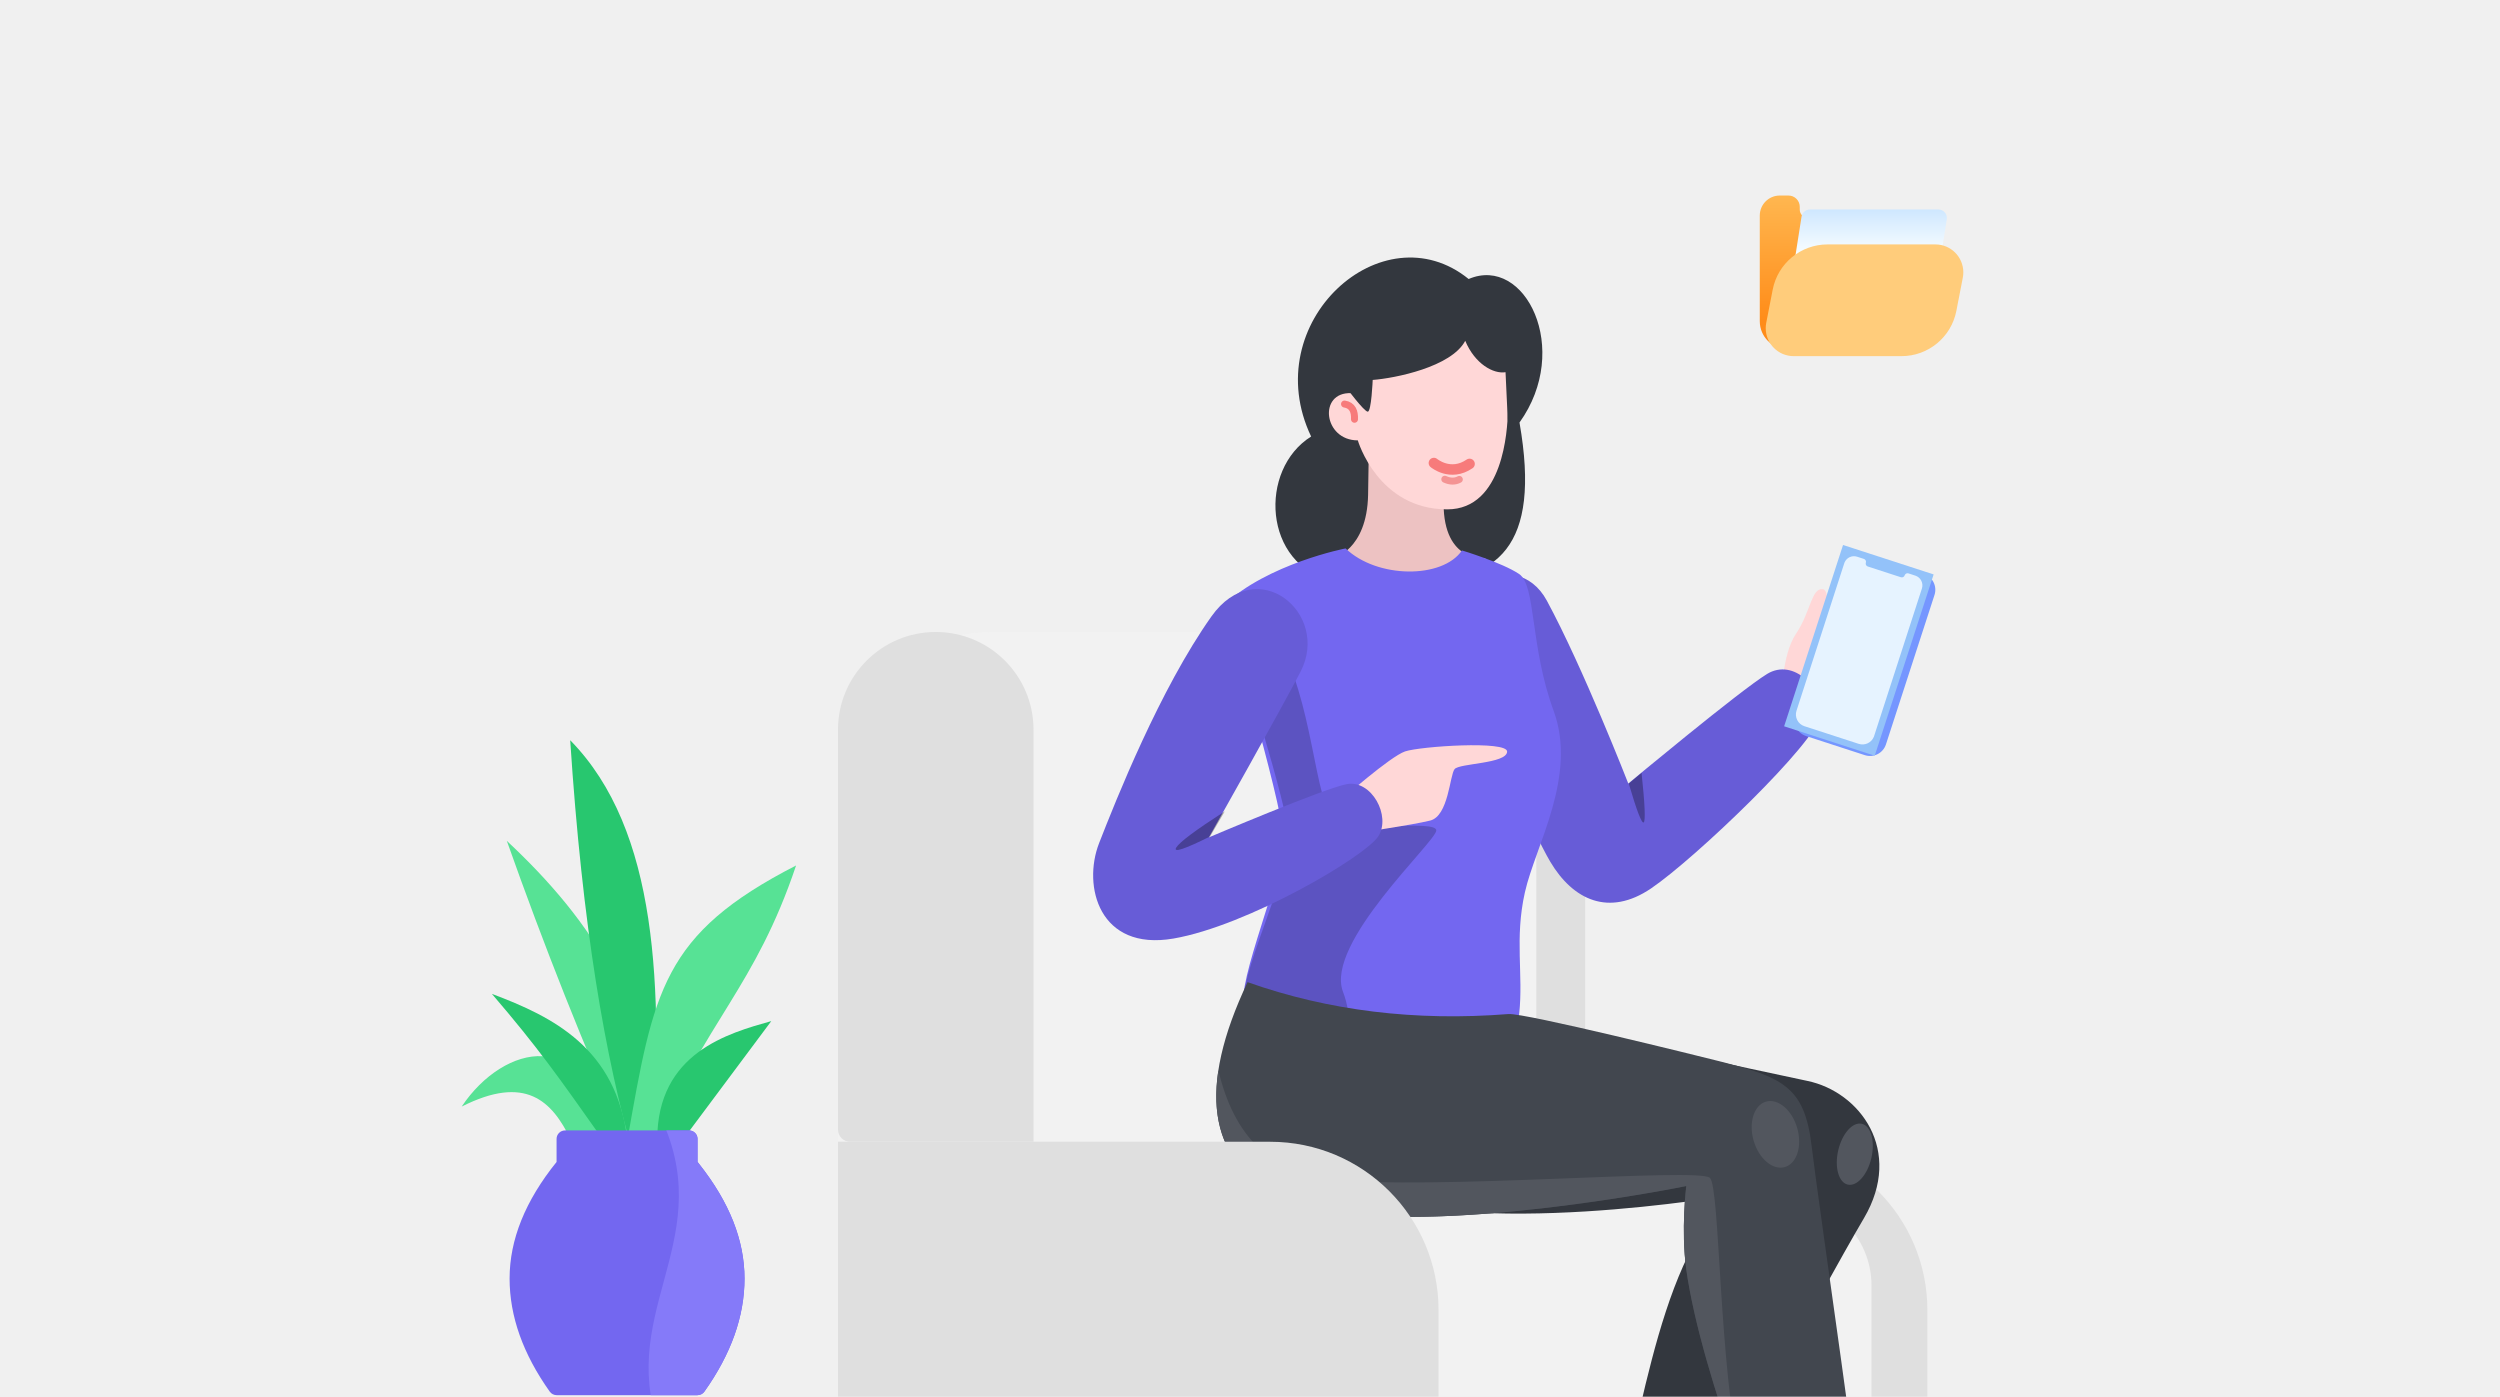
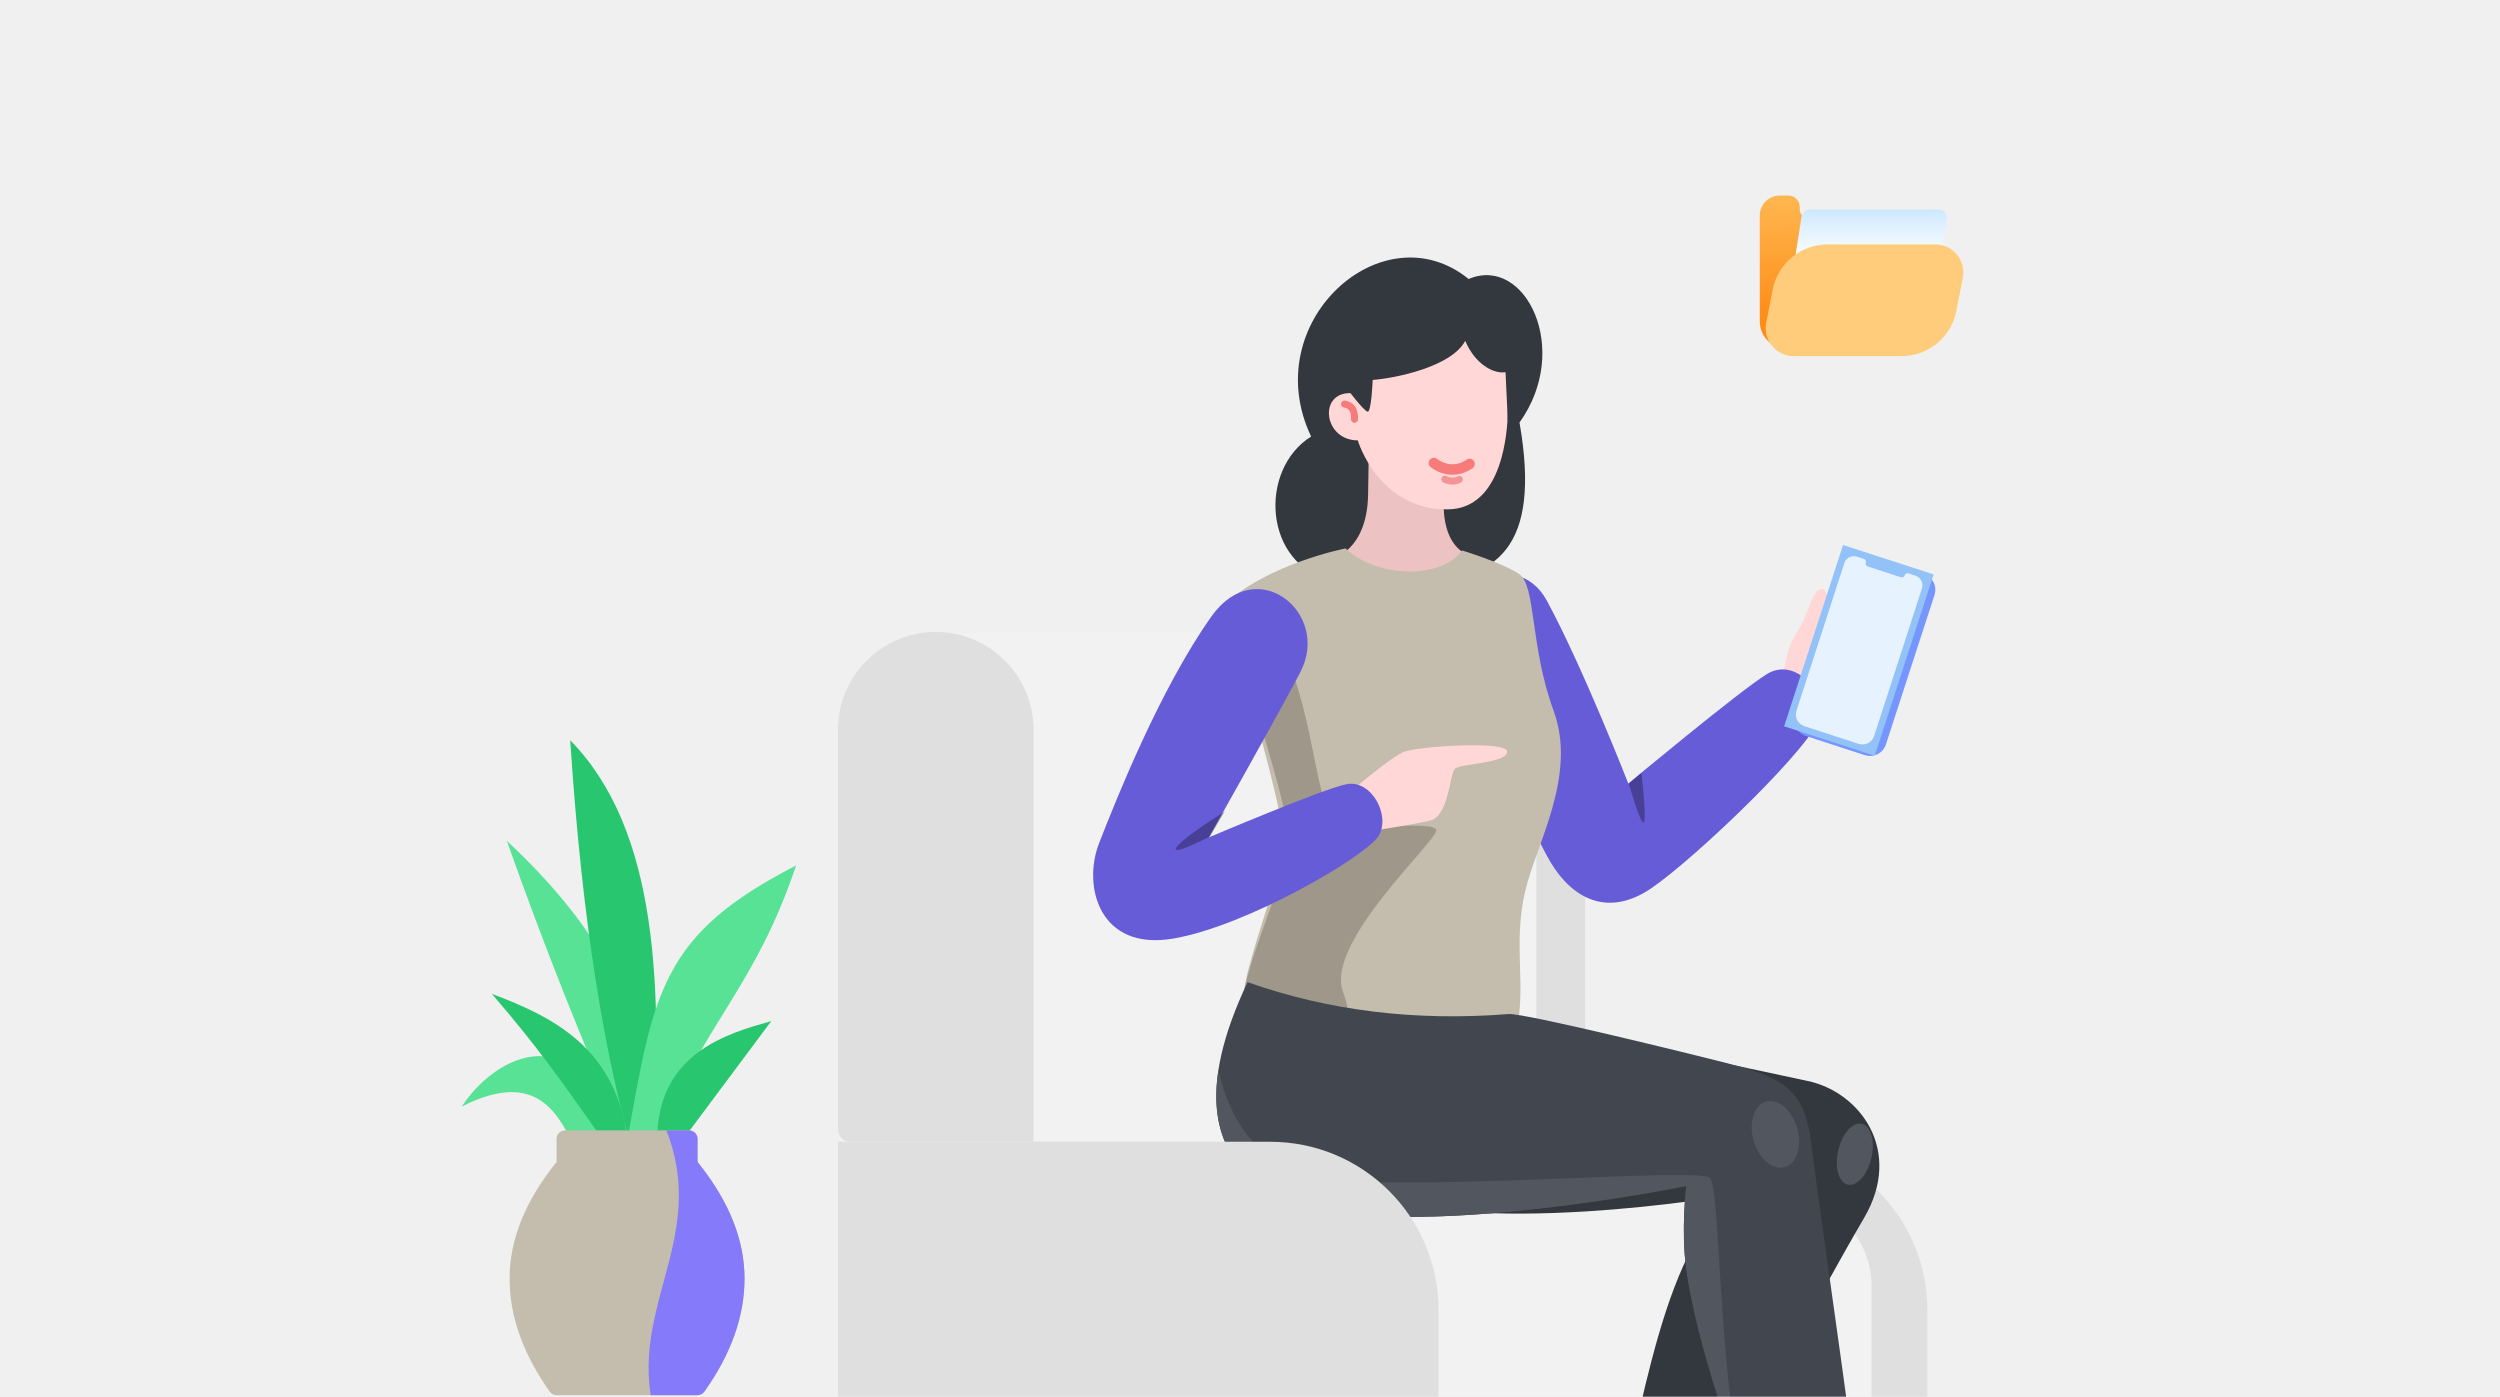
<svg xmlns="http://www.w3.org/2000/svg" xmlns:xlink="http://www.w3.org/1999/xlink" width="358px" height="200px" viewBox="0 0 358 200" version="1.1">
  <defs>
    <path d="M6,0 L352,0 C355.314,-6.08718376e-16 358,2.686 358,6 L358,200 L358,200 L0,200 L0,6 C-4.05812251e-16,2.686 2.686,6.08718376e-16 6,0 Z" id="path-1" />
    <linearGradient x1="50%" y1="81.177%" x2="50%" y2="-34.513%" id="linearGradient-3">
      <stop stop-color="#FF8C19" offset="0%" />
      <stop stop-color="#FFC967" offset="100%" />
    </linearGradient>
    <linearGradient x1="62.11%" y1="31.381%" x2="62.11%" y2="-27.478%" id="linearGradient-4">
      <stop stop-color="#F8FDFF" offset="0%" />
      <stop stop-color="#AAD4FF" offset="100%" />
    </linearGradient>
    <path d="M7.952,0.064 L25.69,0.064 C26.366,0.064 26.914,0.603 26.914,1.268 L26.914,4.578 C31.399,10.144 33.642,15.71 33.642,21.277 C33.642,26.672 31.727,32.066 27.896,37.461 C27.668,37.784 27.293,37.976 26.894,37.976 L6.749,37.976 C6.349,37.976 5.975,37.784 5.746,37.461 C1.915,32.066 0,26.672 0,21.277 C0,15.815 2.159,10.354 6.477,4.893 L6.728,4.578 L6.728,1.268 C6.728,0.603 7.276,0.064 7.952,0.064 Z" id="path-5" />
  </defs>
  <g id="📝-Pages-New" stroke="none" stroke-width="1" fill="none" fill-rule="evenodd">
    <g id="Knowledge-Base" transform="translate(-1052, -791)">
      <g id="Illustration" transform="translate(1052, 791)">
        <mask id="mask-2" fill="white">
          <use xlink:href="#path-1" />
        </mask>
        <g id="Mask" />
        <g mask="url(#mask-2)">
          <g transform="translate(178, 136.5) scale(-1, 1) translate(-178, -136.5) translate(66, 28)">
            <path d="M38.111,135.5 L100,135.5 L100,135.5 L100,201.5 C100,203.709 98.209,205.5 96,205.5 L18,205.5 C15.791,205.5 14,203.709 14,201.5 L14,159.611 C14,146.295 24.795,135.5 38.111,135.5 Z" id="Rectangle" fill="#DFDFDF" />
            <path d="M86.58,62.796 L100,62.5 L100,62.5 L100,142.5 L63,142.5 L63,86.901 C63,73.792 73.474,63.084 86.58,62.796 Z" id="Rectangle" fill="#DFDFDF" />
            <path d="M94.111,62.5 L148.16,62.5 C160.222,62.5 170,72.278 170,84.34 L170,141.753 C170,142.718 169.218,143.5 168.253,143.5 L70,143.5 L70,143.5 L70,86.611 C70,73.295 80.795,62.5 94.111,62.5 Z" id="Rectangle" fill="#F2F2F2" />
            <path d="M156,62.5 C163.732,62.5 170,68.768 170,76.5 L170,133.753 C170,134.718 169.218,135.5 168.253,135.5 L142,135.5 L142,135.5 L142,76.5 C142,68.768 148.268,62.5 156,62.5 Z" id="Rectangle" fill="#DFDFDF" />
            <path d="M34.6,143.5 L96,143.5 L96,143.5 L96,196.5 L22,196.5 L22,156.1 C22,149.141 27.641,143.5 34.6,143.5 Z" id="Rectangle" fill="#F2F2F2" />
            <g id="Wom1.4" stroke-width="1" fill="none" transform="translate(67, 112.5) scale(-1, 1) translate(-67, -112.5) translate(0, 8.5)">
              <g id="Head" transform="translate(26.64127, 0.378756)">
                <path d="M8.147,46.319 C-1.785,44.004 -2.439,30.361 5.112,25.629 C-2.676,9.292 15.333,-6.928 27.669,3.075 C35.756,-0.389 42.476,13.129 34.951,23.628 C38.106,41.654 31.685,46.314 20.109,46.512 L8.147,46.319 Z" id="Path" fill="#33373E" />
                <path d="M8.271,43.06 C8.271,43.06 13.102,41.925 13.27,34.003 C13.437,26.08 13.32,23.376 13.32,23.376 L23.962,23.184 C23.962,23.184 24.078,32.013 24.08,35.207 C24.084,43.785 30.057,43.06 30.057,43.06 C30.057,43.06 28.815,50.016 19.172,50.558 C11.642,50.983 8.271,43.06 8.271,43.06 Z" id="Path" fill="#EDC2C2" />
                <path d="M10.839,19.42 C6.091,19.236 6.866,26.191 11.797,26.182 C11.797,26.182 14.662,36.062 24.607,36.062 C32.684,36.062 33.209,24.546 33.282,22.249 C33.361,19.8 33.371,11.753 33.371,11.753 L10.654,11.742 L10.839,19.42 Z" id="Path" fill="#FFD7D7" />
                <path d="M22.866,28.633 C22.866,28.633 24.498,31.274 27.688,30.334" id="Path" stroke="#F77B7B" stroke-width="1.5" stroke-linecap="round" transform="translate(25.27694, 29.58442) rotate(-18) translate(-25.27694, -29.58442) " />
                <path d="M24.249,31.785 C24.998,32.099 25.708,32.099 26.329,31.738" id="Path" stroke="#F49494" stroke-linecap="round" transform="translate(25.28918, 31.87678) rotate(2) translate(-25.28918, -31.87678) " />
                <path d="M11.057,23.277 C11.356,22.201 11.224,21.261 10.156,20.832" id="Path-8" stroke="#F77B7B" stroke-linecap="round" transform="translate(10.6761, 22.05471) rotate(-13) translate(-10.6761, -22.05471) " />
                <path d="M10.088,18.56 C10.088,18.56 12.69,22.055 13.217,22.073 C13.744,22.092 13.929,17.529 13.929,17.529 C17.121,17.285 25.199,15.675 27.18,11.924 C28.564,15.234 31.212,16.703 32.951,16.421 L33.281,23.452 L34.093,9.317 L9.451,9.317 L10.088,18.56 Z" id="Path" fill="#33373E" />
              </g>
              <g id="LLeg" transform="translate(30.04037, 107.25)" fill="#33373E">
                <path d="M16.635,0.026 C24.043,0.357 65.276,9.483 72.767,11.034 C80.258,12.584 86.591,20.974 80.879,30.689 C74.463,41.595 57.909,72.567 53.889,79.549 C51.9,83.005 41.864,81.067 44.221,75.267 C48.616,64.455 50.657,37.292 61.861,27.388 C61.861,27.388 24.181,33.951 7.905,26.434 C-3.924,20.969 -1.248,-0.775 16.635,0.026 Z" id="Path" />
              </g>
              <g id="LArm" transform="translate(52.38391, 45.76)">
                <path d="M46.782,17.675 C46.782,17.675 46.699,11.643 48.807,8.49 C50.916,5.338 50.999,1.989 52.595,2.099 C54.191,2.208 52.611,9.992 52.611,9.992 C52.611,9.992 54.636,9.218 56.09,8.239 C57.545,7.26 61.955,2.432 62.986,3.288 C64.734,4.745 61.919,12.967 60.386,14.61 C58.848,16.255 50.445,21.661 50.445,21.661 L46.782,17.675 Z" id="Path" fill="#FFD7D7" />
                <path d="M1.256,14.061 C4.702,22.06 11.012,36.754 13.613,41.138 C16.873,46.628 22.014,49.047 28.033,44.973 C34.357,40.693 51.771,23.999 52.282,20.217 C52.788,16.435 48.526,11.898 44.669,14.247 C40.812,16.596 24.787,29.942 24.787,29.942 C24.787,29.942 18.32,13.351 13.117,3.74 C8.611,-4.575 -3.99,1.9 1.256,14.061 Z" id="Path" fill="#675CD7" />
                <path d="M24.854,29.951 C26.012,33.882 26.726,35.733 26.997,35.506 C27.268,35.278 27.164,32.913 26.687,28.41 L24.854,29.951 Z" id="Path" fill-opacity="0.303" fill="#000000" />
              </g>
              <g id="PhoneMini4" transform="translate(110.3976, 56.90821) scale(-1, 1) rotate(-18) translate(-110.3976, -56.90821) translate(102.3976, 42.40821)">
                <g id="Group-3" transform="translate(0, 0)">
                  <path d="M2.834,1.009 L11.674,1.009 C12.999,1.009 14.074,2.083 14.074,3.409 L14.074,25.909 C14.074,27.234 12.999,28.309 11.674,28.309 L2.834,28.309 C1.509,28.309 0.434,27.234 0.434,25.909 L0.434,3.409 C0.434,2.083 1.509,1.009 2.834,1.009 Z" id="Rectangle" fill="#7596FF" fill-rule="nonzero" />
                  <rect id="Rectangle" fill="#93C2F9" x="1.461" y="0.65" width="13.64" height="27.3" />
                  <path d="M3.899,1.625 L4.934,1.625 C5.145,1.625 5.32,1.777 5.356,1.977 L5.363,2.055 C5.363,2.292 5.555,2.484 5.793,2.484 L10.781,2.484 C10.991,2.484 11.167,2.332 11.203,2.132 L11.21,2.055 C11.21,1.817 11.402,1.625 11.639,1.625 L12.669,1.625 C13.433,1.625 14.06,2.214 14.121,2.964 L14.126,3.085 L14.126,3.085 L14.106,25.285 C14.104,26.254 13.319,27.038 12.351,27.04 L4.167,27.04 C3.241,27.041 2.482,26.323 2.418,25.412 L2.413,25.287 C2.413,25.286 2.413,25.285 2.415,25.285 L2.434,3.09 C2.435,2.281 3.091,1.625 3.899,1.625 Z" id="Rectangle" fill="#E6F3FF" fill-rule="nonzero" />
                </g>
              </g>
              <g id="Body" transform="translate(19.19922, 42.03301)">
-                 <path d="M0,8.15 C0,8.15 8.305,35.978 8.551,41.246 C8.797,46.514 1.758,61.997 2.957,65.911 C5.72,74.954 40.995,78.848 42.343,66.682 C42.971,61.009 41.663,55.917 43.17,49.231 C44.672,42.546 50.709,32.612 47.285,23.271 C43.861,13.931 44.778,5.29 42.329,3.657 C39.88,2.024 34.156,0.289 34.156,0.289 C31.372,4.389 21.973,4.329 17.489,-4.61852778e-14 C17.489,-4.61852778e-14 6.348,2.163 0,8.15 Z" id="Path" fill="#7367F0" />
+                 <path d="M0,8.15 C0,8.15 8.305,35.978 8.551,41.246 C8.797,46.514 1.758,61.997 2.957,65.911 C5.72,74.954 40.995,78.848 42.343,66.682 C42.971,61.009 41.663,55.917 43.17,49.231 C44.672,42.546 50.709,32.612 47.285,23.271 C43.861,13.931 44.778,5.29 42.329,3.657 C39.88,2.024 34.156,0.289 34.156,0.289 C31.372,4.389 21.973,4.329 17.489,-4.61852778e-14 C17.489,-4.61852778e-14 6.348,2.163 0,8.15 Z" id="Path" fill="#c4bcac" />
                <path d="M7.442,12.657 C12.978,21.448 12.961,36.755 15.934,38.76 C18.907,40.764 30.479,38.797 30.479,40.385 C30.479,41.972 14.488,56.522 17.113,63.477 C18.487,67.119 18.115,70.377 15.994,73.251 L15.302,73.1 C9.002,71.675 3.936,69.117 2.957,65.911 C1.758,61.997 9.609,46.514 9.363,41.246 C9.154,36.774 2.553,16.046 0.563,9.882 C2.183,7.021 4.476,7.946 7.442,12.657 Z" id="Path" fill-opacity="0.199" fill="#000000" />
              </g>
              <g id="RArm" transform="translate(0, 47.85625)">
                <path d="M36.081,30.158 C36.081,30.158 43.076,23.962 45.217,23.243 C47.359,22.524 59.9,21.661 59.821,23.285 C59.731,25.026 52.995,24.926 52.297,25.782 C51.599,26.638 51.44,32.491 48.802,33.148 C46.169,33.805 38.275,34.938 38.275,34.938 L36.081,30.158 Z" id="Path" fill="#FFD7D7" />
                <path d="M17.471,3.926 C10.102,14.334 3.81,30.189 1.395,36.371 C-1.021,42.552 1.416,51.876 12.036,50.045 C22.637,48.22 39.504,38.3 41.37,35.406 C43.237,32.513 40.401,27.247 36.831,27.937 C33.523,28.574 17.116,35.556 17.116,35.556 C17.116,35.556 27.672,16.832 30.249,11.813 C34.554,3.431 23.963,-5.246 17.471,3.926 Z" id="Path" fill="#675CD7" />
                <path d="M17.283,35.428 C13.598,37.26 11.98,37.792 12.429,37.024 C12.879,36.255 15.2,34.521 19.393,31.821 L17.283,35.428 Z" id="Path" fill-opacity="0.303" fill="#000000" />
              </g>
              <g id="RLeg" transform="translate(17.86184, 104)">
                <path d="M4.789,0.143 C-2.392,15.318 -0.936,25.511 9.154,30.722 C23.792,38.281 67.612,29.341 67.612,29.341 C67.612,29.341 66.829,35.65 67.612,41.277 C69.657,55.972 79.383,80.456 81.441,83.533 C84.286,87.787 92.955,84.579 93.118,81.036 C93.282,77.494 86.583,32.251 85.565,23.623 C84.552,14.995 81.352,13.742 72.008,11.383 C69.862,10.842 44.476,4.528 42.151,4.712 C28.829,5.766 16.375,4.243 4.789,0.143 Z" id="Path" fill="#42474F" />
                <path d="M16.595,28.373 C31.087,29.998 69.453,26.648 70.994,28.17 C72.465,29.624 72.22,54.905 75.52,69.538 L75.018,68.156 C71.914,59.53 68.692,49.038 67.612,41.277 C66.829,35.65 67.612,29.341 67.612,29.341 L65.845,29.683 C57.515,31.249 22.035,37.374 9.154,30.722 C2.175,27.118 -0.673,21.13 0.61,12.759 C2.819,22.221 8.148,27.426 16.595,28.373 Z" id="Path" fill="#52565E" />
                <ellipse id="Oval" fill="#52565E" transform="translate(91.74491, 24.78125) rotate(13) translate(-91.74491, -24.78125) " cx="91.745" cy="24.781" rx="2.436" ry="4.469" />
                <ellipse id="Oval" fill="#52565E" transform="translate(80.37828, 21.9375) rotate(-16) translate(-80.37828, -21.9375) " cx="80.378" cy="21.938" rx="3.248" ry="4.875" />
              </g>
            </g>
            <path d="M108.111,135.5 L170,135.5 L170,135.5 L170,203.753 C170,204.718 169.218,205.5 168.253,205.5 L84,205.5 L84,205.5 L84,159.611 C84,146.295 94.795,135.5 108.111,135.5 Z" id="Rectangle" fill="#DFDFDF" />
            <g id="Group-37" stroke-width="1" fill="none" transform="translate(23, 11.5) scale(-1, 1) translate(-23, -11.5) translate(8, 0)">
              <path d="M2.862,0 L4.11,0 C5.002,5.82428401e-17 5.725,0.723 5.725,1.615 L5.725,2.01 C5.725,2.683 6.271,3.229 6.944,3.229 L22,3.229 C24.209,3.229 26,5.02 26,7.229 L26,18 C26,20.209 24.209,22 22,22 L4,22 C1.791,22 2.705415e-16,20.209 0,18 L0,2.862 C-1.93595067e-16,1.282 1.282,2.90392601e-16 2.862,0 Z" id="Rectangle" fill="url(#linearGradient-3)" />
              <path d="M7.184,2 L25.574,2 C26.248,2 26.794,2.546 26.794,3.219 C26.794,3.283 26.789,3.346 26.779,3.408 L24.021,20.97 C23.928,21.563 23.417,22 22.816,22 L4.426,22 C3.752,22 3.206,21.454 3.206,20.781 C3.206,20.717 3.211,20.654 3.221,20.592 L5.979,3.03 C6.072,2.437 6.583,2 7.184,2 Z" id="Rectangle" fill="url(#linearGradient-4)" />
              <path d="M29.075,11.763 L28.149,16.526 C27.419,20.285 24.126,23 20.296,23 L4.852,23 C2.643,23 0.852,21.209 0.852,19 C0.852,18.744 0.876,18.489 0.925,18.237 L1.851,13.474 C2.581,9.715 5.874,7 9.704,7 L25.148,7 C27.357,7 29.148,8.791 29.148,11 C29.148,11.256 29.124,11.511 29.075,11.763 Z" id="Rectangle" fill="#FFCC7B" />
            </g>
            <g id="Group-79" stroke-width="1" fill="none" transform="translate(176, 78)">
              <g id="Group-86">
                <path d="M23.979,58.234 C30.346,43.991 36.13,29.363 41.424,14.412 C29.228,25.78 19.744,39.63 21.095,58.234 L23.979,58.234 Z" id="Path-113" fill="#57E295" />
                <path d="M20.586,59.721 C19.079,35.435 19.718,12.88 32.347,0 C30.605,26.665 27.346,45.45 23.219,59.721 L20.586,59.721 Z" id="Rectangle" fill="#28C76F" />
                <path d="M20.007,57.192 C12.951,40.221 5.861,35.356 2.45563569e-14,17.935 C19.181,27.771 20.383,35.893 24.148,57.192 L20.007,57.192 Z" id="Path-112" fill="#57E295" />
                <path d="M16.209,57.192 L3.551,40.221 C9.665,41.944 19.883,44.735 19.883,57.192 L16.209,57.192 Z" id="Path-114" fill="#28C76F" />
                <path d="M28.048,57.192 L32.271,57.192 C34.954,51.651 38.735,47.837 47.884,52.461 C41.887,43.427 29.583,40.694 28.048,57.192 Z" id="Path-116" fill="#57E295" />
                <path d="M24.164,57.192 L27.675,57.192 C34.12,48.078 36.891,44.106 43.56,36.323 C34.774,39.62 25.756,44.106 24.164,57.192 Z" id="Path-117" fill="#28C76F" />
              </g>
              <g id="Group-85" transform="translate(7.384615, 55.8125)">
                <mask id="mask-6" fill="white">
                  <use xlink:href="#path-5" />
                </mask>
-                 <use id="Rectangle" fill="#7367F0" xlink:href="#path-5" />
+                 <use id="Rectangle" fill="#c4bcac" xlink:href="#path-5" />
                <path d="M-4.282,-0.978 L11.622,-0.978 C4.008,16.458 19.027,26.784 11.622,44.155 L-4.282,44.155 L-4.282,-0.978 Z" id="Rectangle" fill="#857AF9" mask="url(#mask-6)" />
              </g>
            </g>
          </g>
        </g>
      </g>
    </g>
  </g>
</svg>
